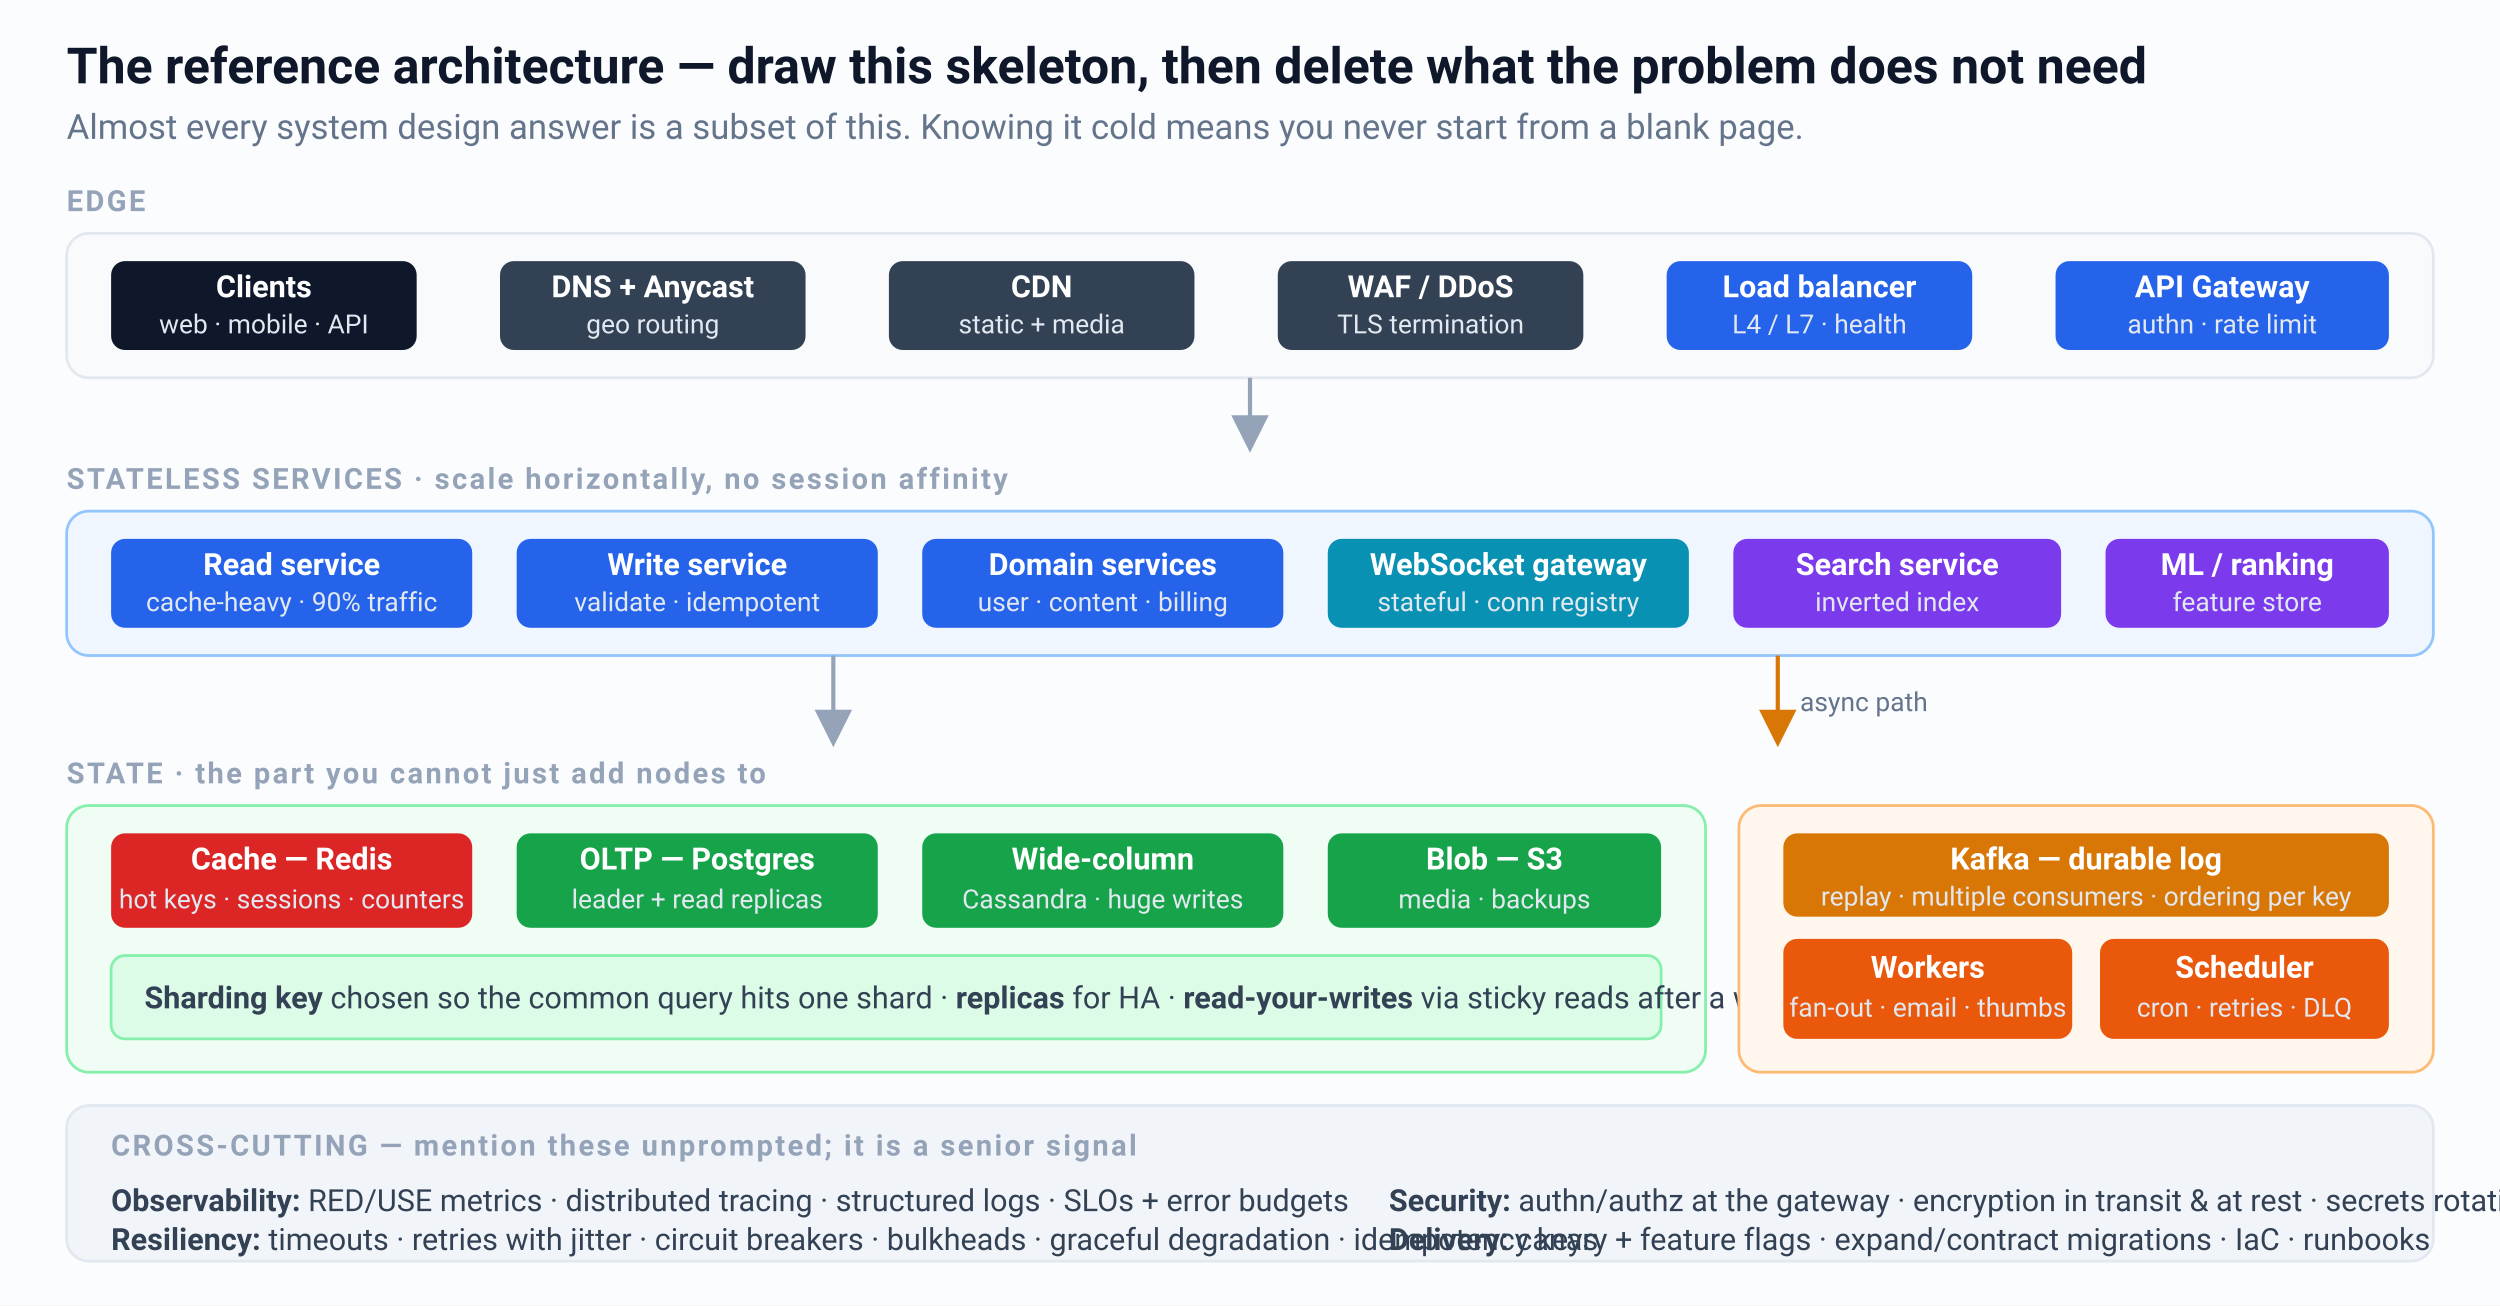
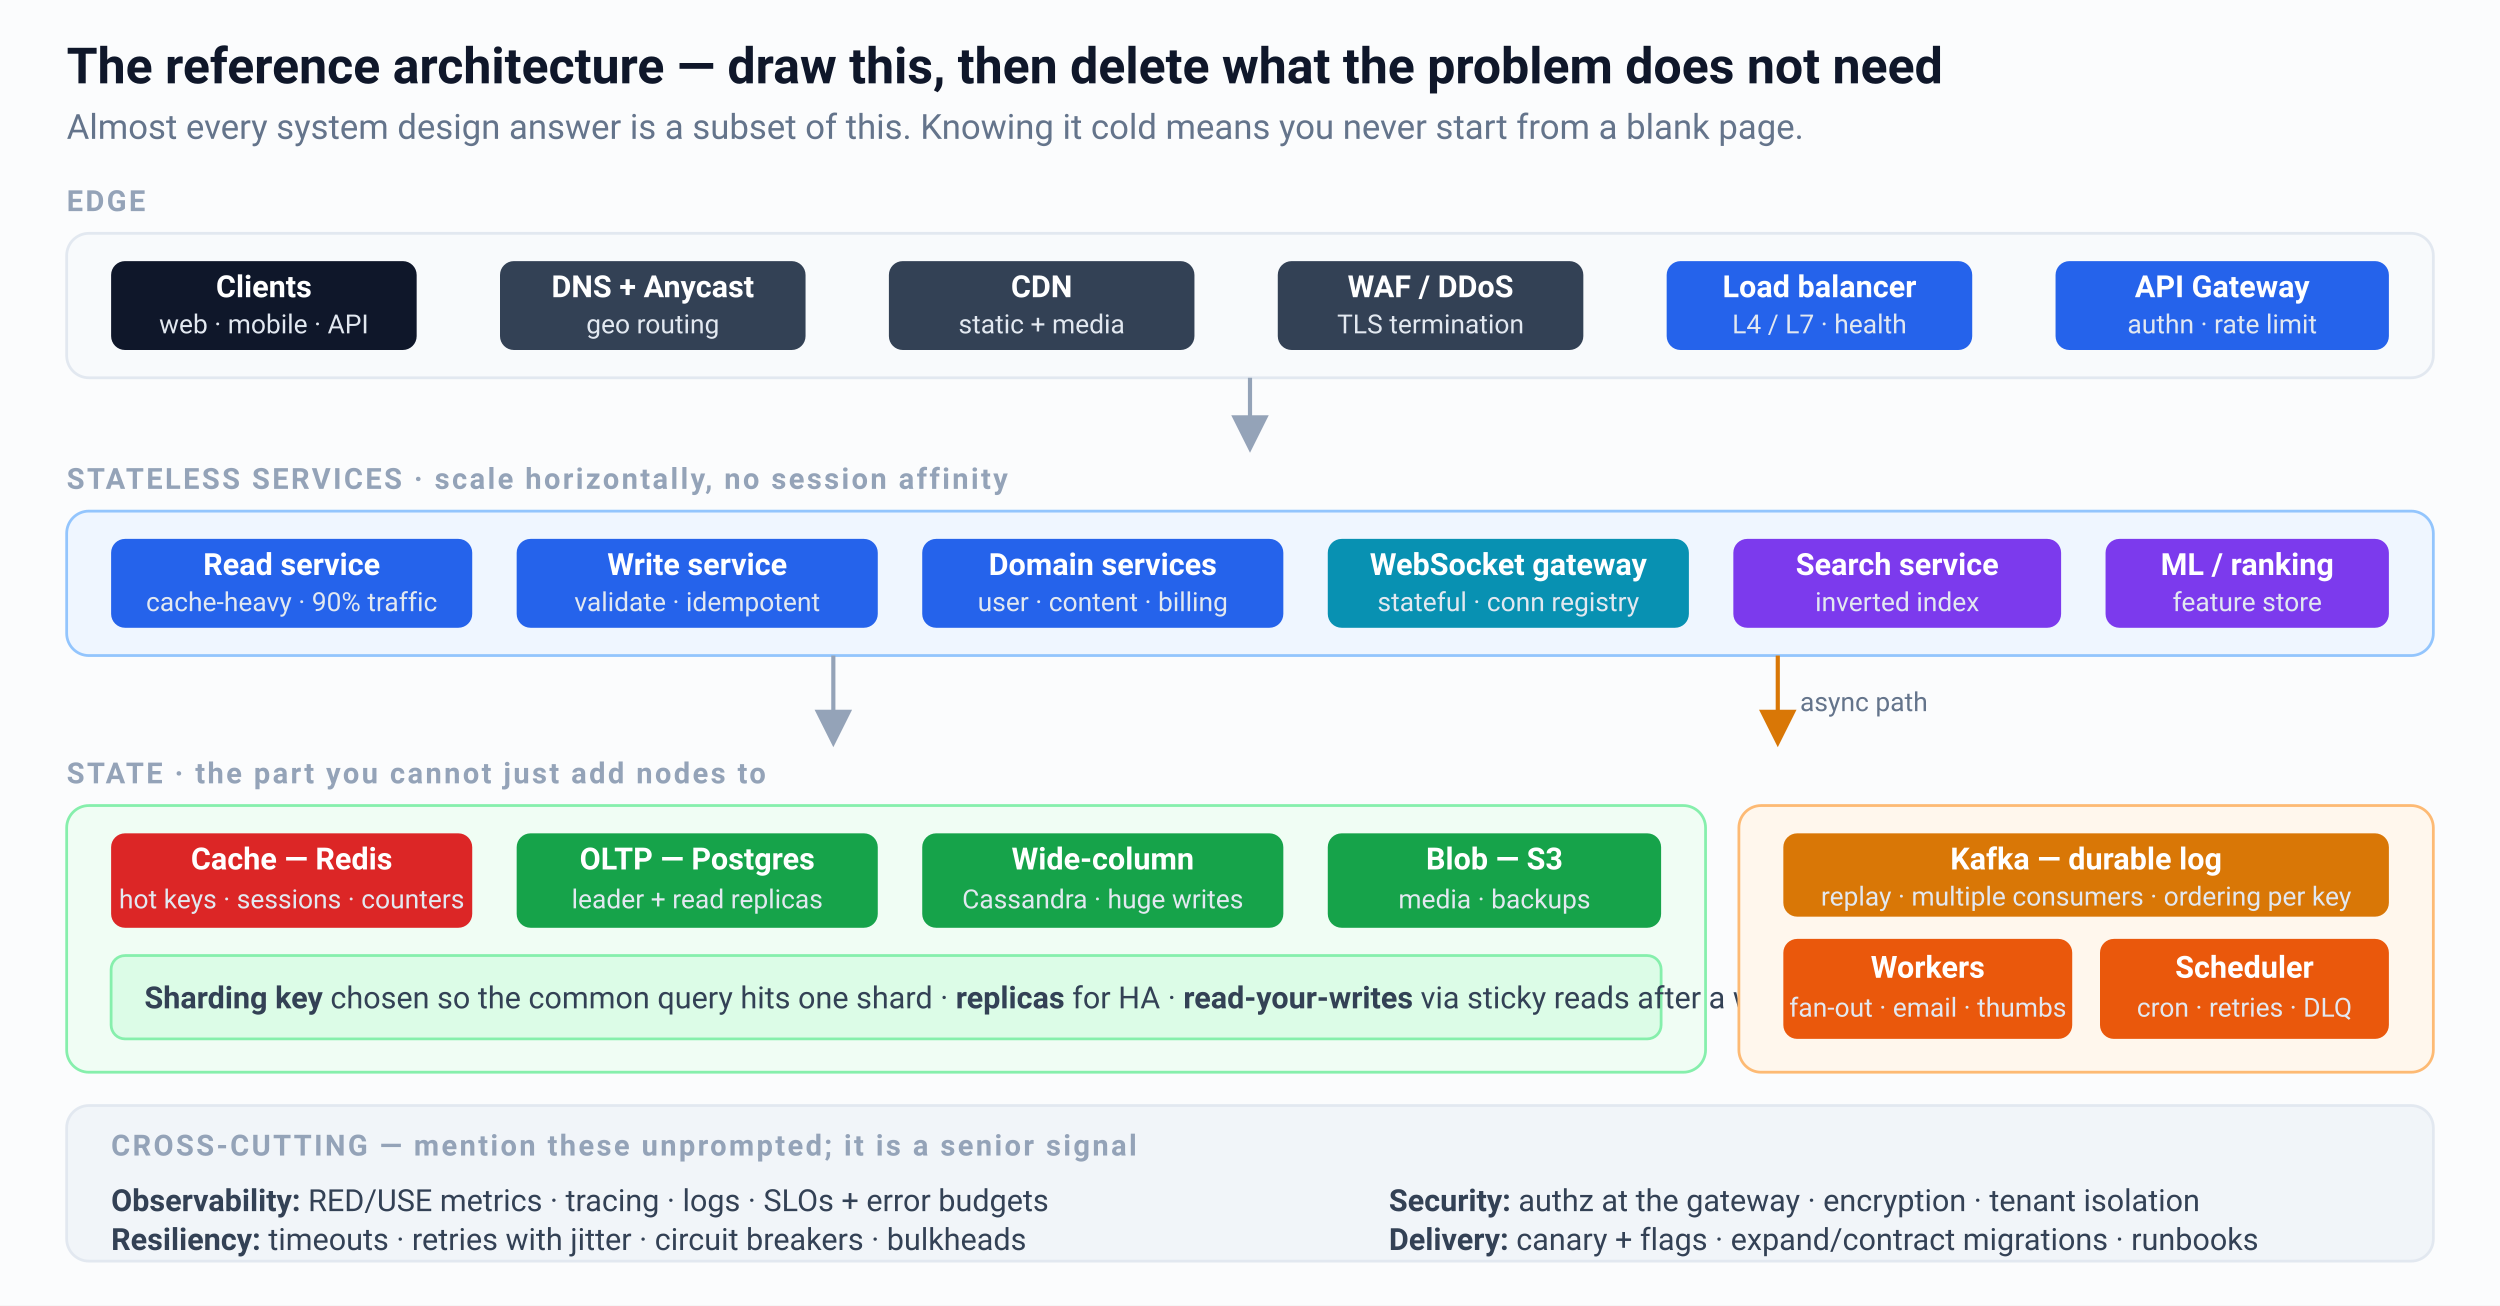
<svg xmlns="http://www.w3.org/2000/svg" viewBox="0 0 900 470" width="900" height="470" role="img" aria-label="Reference architecture for a large scale web system">
  <style>
    text{font-family:ui-sans-serif,system-ui,-apple-system,"Segoe UI",Roboto,Helvetica,Arial,sans-serif}
    .ttl{font-size:18px;font-weight:700;fill:#0f172a}
    .sub{font-size:12.5px;fill:#64748b}
    .lyr{font-size:10.5px;font-weight:700;fill:#94a3b8;letter-spacing:.08em}
    .n{font-size:11px;font-weight:700;fill:#ffffff}
    .n2{font-size:9.5px;fill:#e2e8f0}
    .b{font-size:11px;fill:#334155}
    .sm{font-size:9.5px;fill:#64748b}
  </style>
  <defs>
    <marker id="a" markerWidth="9" markerHeight="9" refX="7" refY="4.5" orient="auto">
      <path d="M0,0 L9,4.5 L0,9 Z" fill="#94a3b8" />
    </marker>
    <marker id="ao" markerWidth="9" markerHeight="9" refX="7" refY="4.5" orient="auto">
      <path d="M0,0 L9,4.5 L0,9 Z" fill="#d97706" />
    </marker>
  </defs>
  <rect width="900" height="470" fill="#fbfcfd" />
-   <text class="ttl" x="24" y="30">The reference architecture — draw this skeleton, then delete what the problem does not need</text>
+   <text class="ttl" x="24" y="30">The reference architecture — draw this, then delete what the problem does not need</text>
  <text class="sub" x="24" y="50">Almost every system design answer is a subset of this. Knowing it cold means you never start from a blank page.</text>
  <text class="lyr" x="24" y="76">EDGE</text>
  <rect x="24" y="84" width="852" height="52" rx="8" fill="#f8fafc" stroke="#e2e8f0" />
  <rect x="40" y="94" width="110" height="32" rx="5" fill="#0f172a" />
  <text class="n" x="95" y="107" text-anchor="middle">Clients</text>
  <text class="n2" x="95" y="120" text-anchor="middle">web · mobile · API</text>
  <rect x="180" y="94" width="110" height="32" rx="5" fill="#334155" />
  <text class="n" x="235" y="107" text-anchor="middle">DNS + Anycast</text>
  <text class="n2" x="235" y="120" text-anchor="middle">geo routing</text>
  <rect x="320" y="94" width="110" height="32" rx="5" fill="#334155" />
  <text class="n" x="375" y="107" text-anchor="middle">CDN</text>
  <text class="n2" x="375" y="120" text-anchor="middle">static + media</text>
  <rect x="460" y="94" width="110" height="32" rx="5" fill="#334155" />
  <text class="n" x="515" y="107" text-anchor="middle">WAF / DDoS</text>
  <text class="n2" x="515" y="120" text-anchor="middle">TLS termination</text>
  <rect x="600" y="94" width="110" height="32" rx="5" fill="#2563eb" />
  <text class="n" x="655" y="107" text-anchor="middle">Load balancer</text>
  <text class="n2" x="655" y="120" text-anchor="middle">L4 / L7 · health</text>
  <rect x="740" y="94" width="120" height="32" rx="5" fill="#2563eb" />
  <text class="n" x="800" y="107" text-anchor="middle">API Gateway</text>
  <text class="n2" x="800" y="120" text-anchor="middle">authn · rate limit</text>
  <line x1="450" y1="136" x2="450" y2="160" stroke="#94a3b8" stroke-width="1.5" marker-end="url(#a)" />
  <text class="lyr" x="24" y="176">STATELESS SERVICES  ·  scale horizontally, no session affinity</text>
  <rect x="24" y="184" width="852" height="52" rx="8" fill="#eff6ff" stroke="#93c5fd" />
  <rect x="40" y="194" width="130" height="32" rx="5" fill="#2563eb" />
  <text class="n" x="105" y="207" text-anchor="middle">Read service</text>
  <text class="n2" x="105" y="220" text-anchor="middle">cache-heavy · 90% traffic</text>
  <rect x="186" y="194" width="130" height="32" rx="5" fill="#2563eb" />
  <text class="n" x="251" y="207" text-anchor="middle">Write service</text>
  <text class="n2" x="251" y="220" text-anchor="middle">validate · idempotent</text>
  <rect x="332" y="194" width="130" height="32" rx="5" fill="#2563eb" />
  <text class="n" x="397" y="207" text-anchor="middle">Domain services</text>
  <text class="n2" x="397" y="220" text-anchor="middle">user · content · billing</text>
  <rect x="478" y="194" width="130" height="32" rx="5" fill="#0891b2" />
  <text class="n" x="543" y="207" text-anchor="middle">WebSocket gateway</text>
  <text class="n2" x="543" y="220" text-anchor="middle">stateful · conn registry</text>
  <rect x="624" y="194" width="118" height="32" rx="5" fill="#7c3aed" />
  <text class="n" x="683" y="207" text-anchor="middle">Search service</text>
  <text class="n2" x="683" y="220" text-anchor="middle">inverted index</text>
  <rect x="758" y="194" width="102" height="32" rx="5" fill="#7c3aed" />
  <text class="n" x="809" y="207" text-anchor="middle">ML / ranking</text>
  <text class="n2" x="809" y="220" text-anchor="middle">feature store</text>
  <line x1="300" y1="236" x2="300" y2="266" stroke="#94a3b8" stroke-width="1.5" marker-end="url(#a)" />
  <line x1="640" y1="236" x2="640" y2="266" stroke="#d97706" stroke-width="1.5" marker-end="url(#ao)" />
  <text class="sm" x="648" y="256" fill="#b45309">async path</text>
  <text class="lyr" x="24" y="282">STATE  ·  the part you cannot just add nodes to</text>
  <rect x="24" y="290" width="590" height="96" rx="8" fill="#f0fdf4" stroke="#86efac" />
  <rect x="40" y="300" width="130" height="34" rx="5" fill="#dc2626" />
  <text class="n" x="105" y="313" text-anchor="middle">Cache — Redis</text>
  <text class="n2" x="105" y="327" text-anchor="middle">hot keys · sessions · counters</text>
  <rect x="186" y="300" width="130" height="34" rx="5" fill="#16a34a" />
  <text class="n" x="251" y="313" text-anchor="middle">OLTP — Postgres</text>
  <text class="n2" x="251" y="327" text-anchor="middle">leader + read replicas</text>
  <rect x="332" y="300" width="130" height="34" rx="5" fill="#16a34a" />
  <text class="n" x="397" y="313" text-anchor="middle">Wide-column</text>
  <text class="n2" x="397" y="327" text-anchor="middle">Cassandra · huge writes</text>
  <rect x="478" y="300" width="120" height="34" rx="5" fill="#16a34a" />
  <text class="n" x="538" y="313" text-anchor="middle">Blob — S3</text>
  <text class="n2" x="538" y="327" text-anchor="middle">media · backups</text>
  <rect x="40" y="344" width="558" height="30" rx="5" fill="#dcfce7" stroke="#86efac" />
  <text class="b" x="52" y="363">
    <tspan font-weight="700">Sharding key</tspan> chosen so the common query hits one shard  ·  <tspan font-weight="700">replicas</tspan> for HA  ·  <tspan font-weight="700">read-your-writes</tspan> via sticky reads after a write</text>
  <rect x="626" y="290" width="250" height="96" rx="8" fill="#fff7ed" stroke="#fdba74" />
  <rect x="642" y="300" width="218" height="30" rx="5" fill="#d97706" />
  <text class="n" x="751" y="313" text-anchor="middle">Kafka — durable log</text>
  <text class="n2" x="751" y="326" text-anchor="middle">replay · multiple consumers · ordering per key</text>
  <rect x="642" y="338" width="104" height="36" rx="5" fill="#ea580c" />
  <text class="n" x="694" y="352" text-anchor="middle">Workers</text>
  <text class="n2" x="694" y="366" text-anchor="middle">fan-out · email · thumbs</text>
  <rect x="756" y="338" width="104" height="36" rx="5" fill="#ea580c" />
  <text class="n" x="808" y="352" text-anchor="middle">Scheduler</text>
  <text class="n2" x="808" y="366" text-anchor="middle">cron · retries · DLQ</text>
  <rect x="24" y="398" width="852" height="56" rx="8" fill="#f1f5f9" stroke="#e2e8f0" />
  <text class="lyr" x="40" y="416">CROSS-CUTTING — mention these unprompted; it is a senior signal</text>
  <text class="b" x="40" y="436">
-     <tspan font-weight="700">Observability:</tspan> RED/USE metrics · distributed tracing · structured logs · SLOs + error budgets</text>
+     <tspan font-weight="700">Observability:</tspan> RED/USE metrics · tracing · logs · SLOs + error budgets</text>
  <text class="b" x="40" y="450">
-     <tspan font-weight="700">Resiliency:</tspan> timeouts · retries with jitter · circuit breakers · bulkheads · graceful degradation · idempotency keys</text>
+     <tspan font-weight="700">Resiliency:</tspan> timeouts · retries with jitter · circuit breakers · bulkheads</text>
  <text class="b" x="500" y="436">
-     <tspan font-weight="700">Security:</tspan> authn/authz at the gateway · encryption in transit &amp; at rest · secrets rotation · tenant isolation</text>
+     <tspan font-weight="700">Security:</tspan> authz at the gateway · encryption · tenant isolation</text>
  <text class="b" x="500" y="450">
-     <tspan font-weight="700">Delivery:</tspan> canary + feature flags · expand/contract migrations · IaC · runbooks</text>
+     <tspan font-weight="700">Delivery:</tspan> canary + flags · expand/contract migrations · runbooks</text>
</svg>
